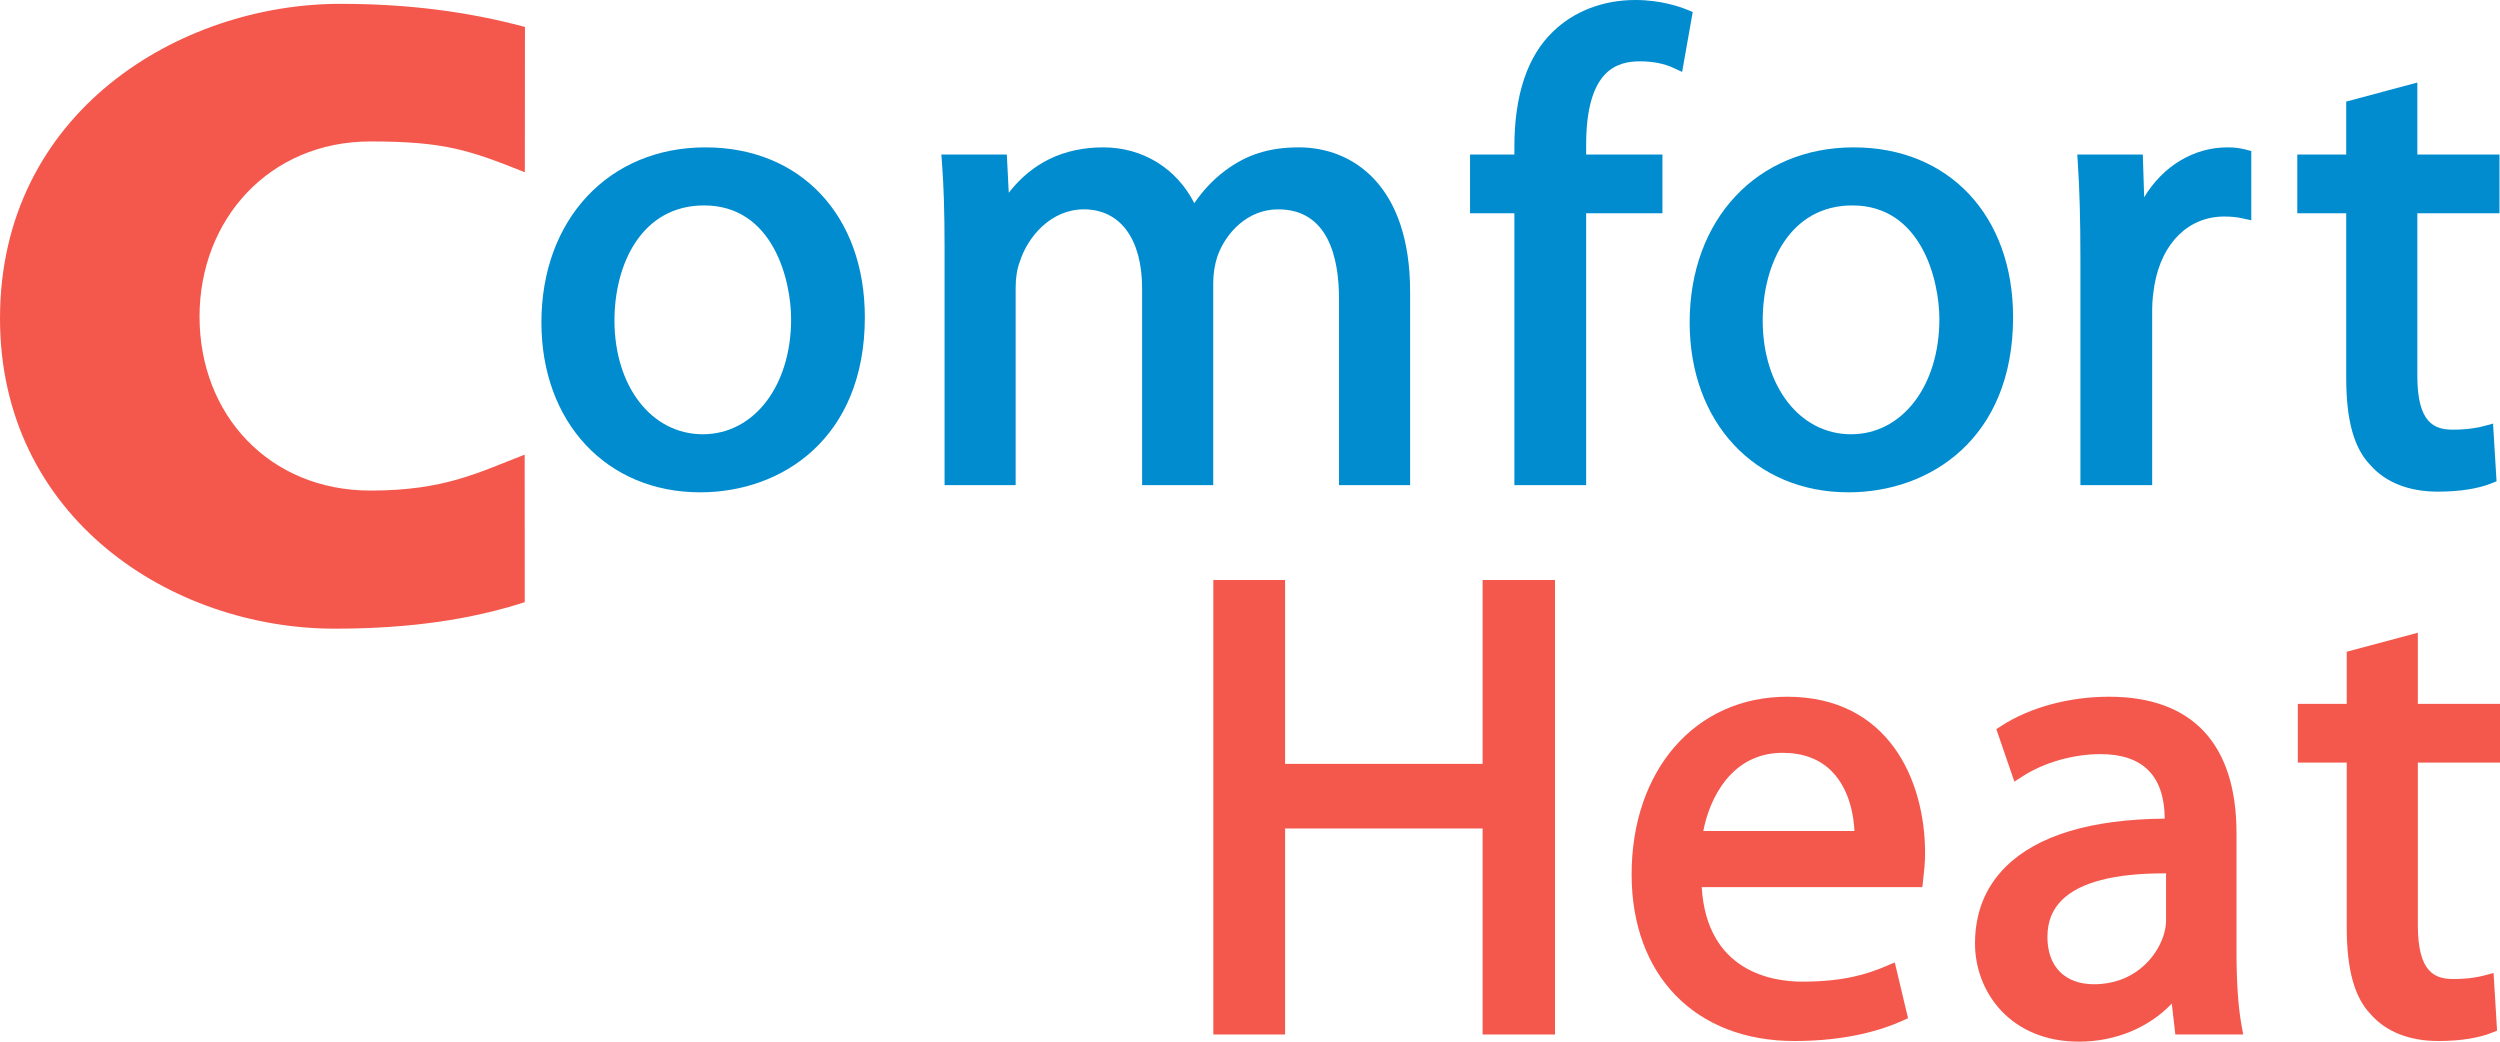
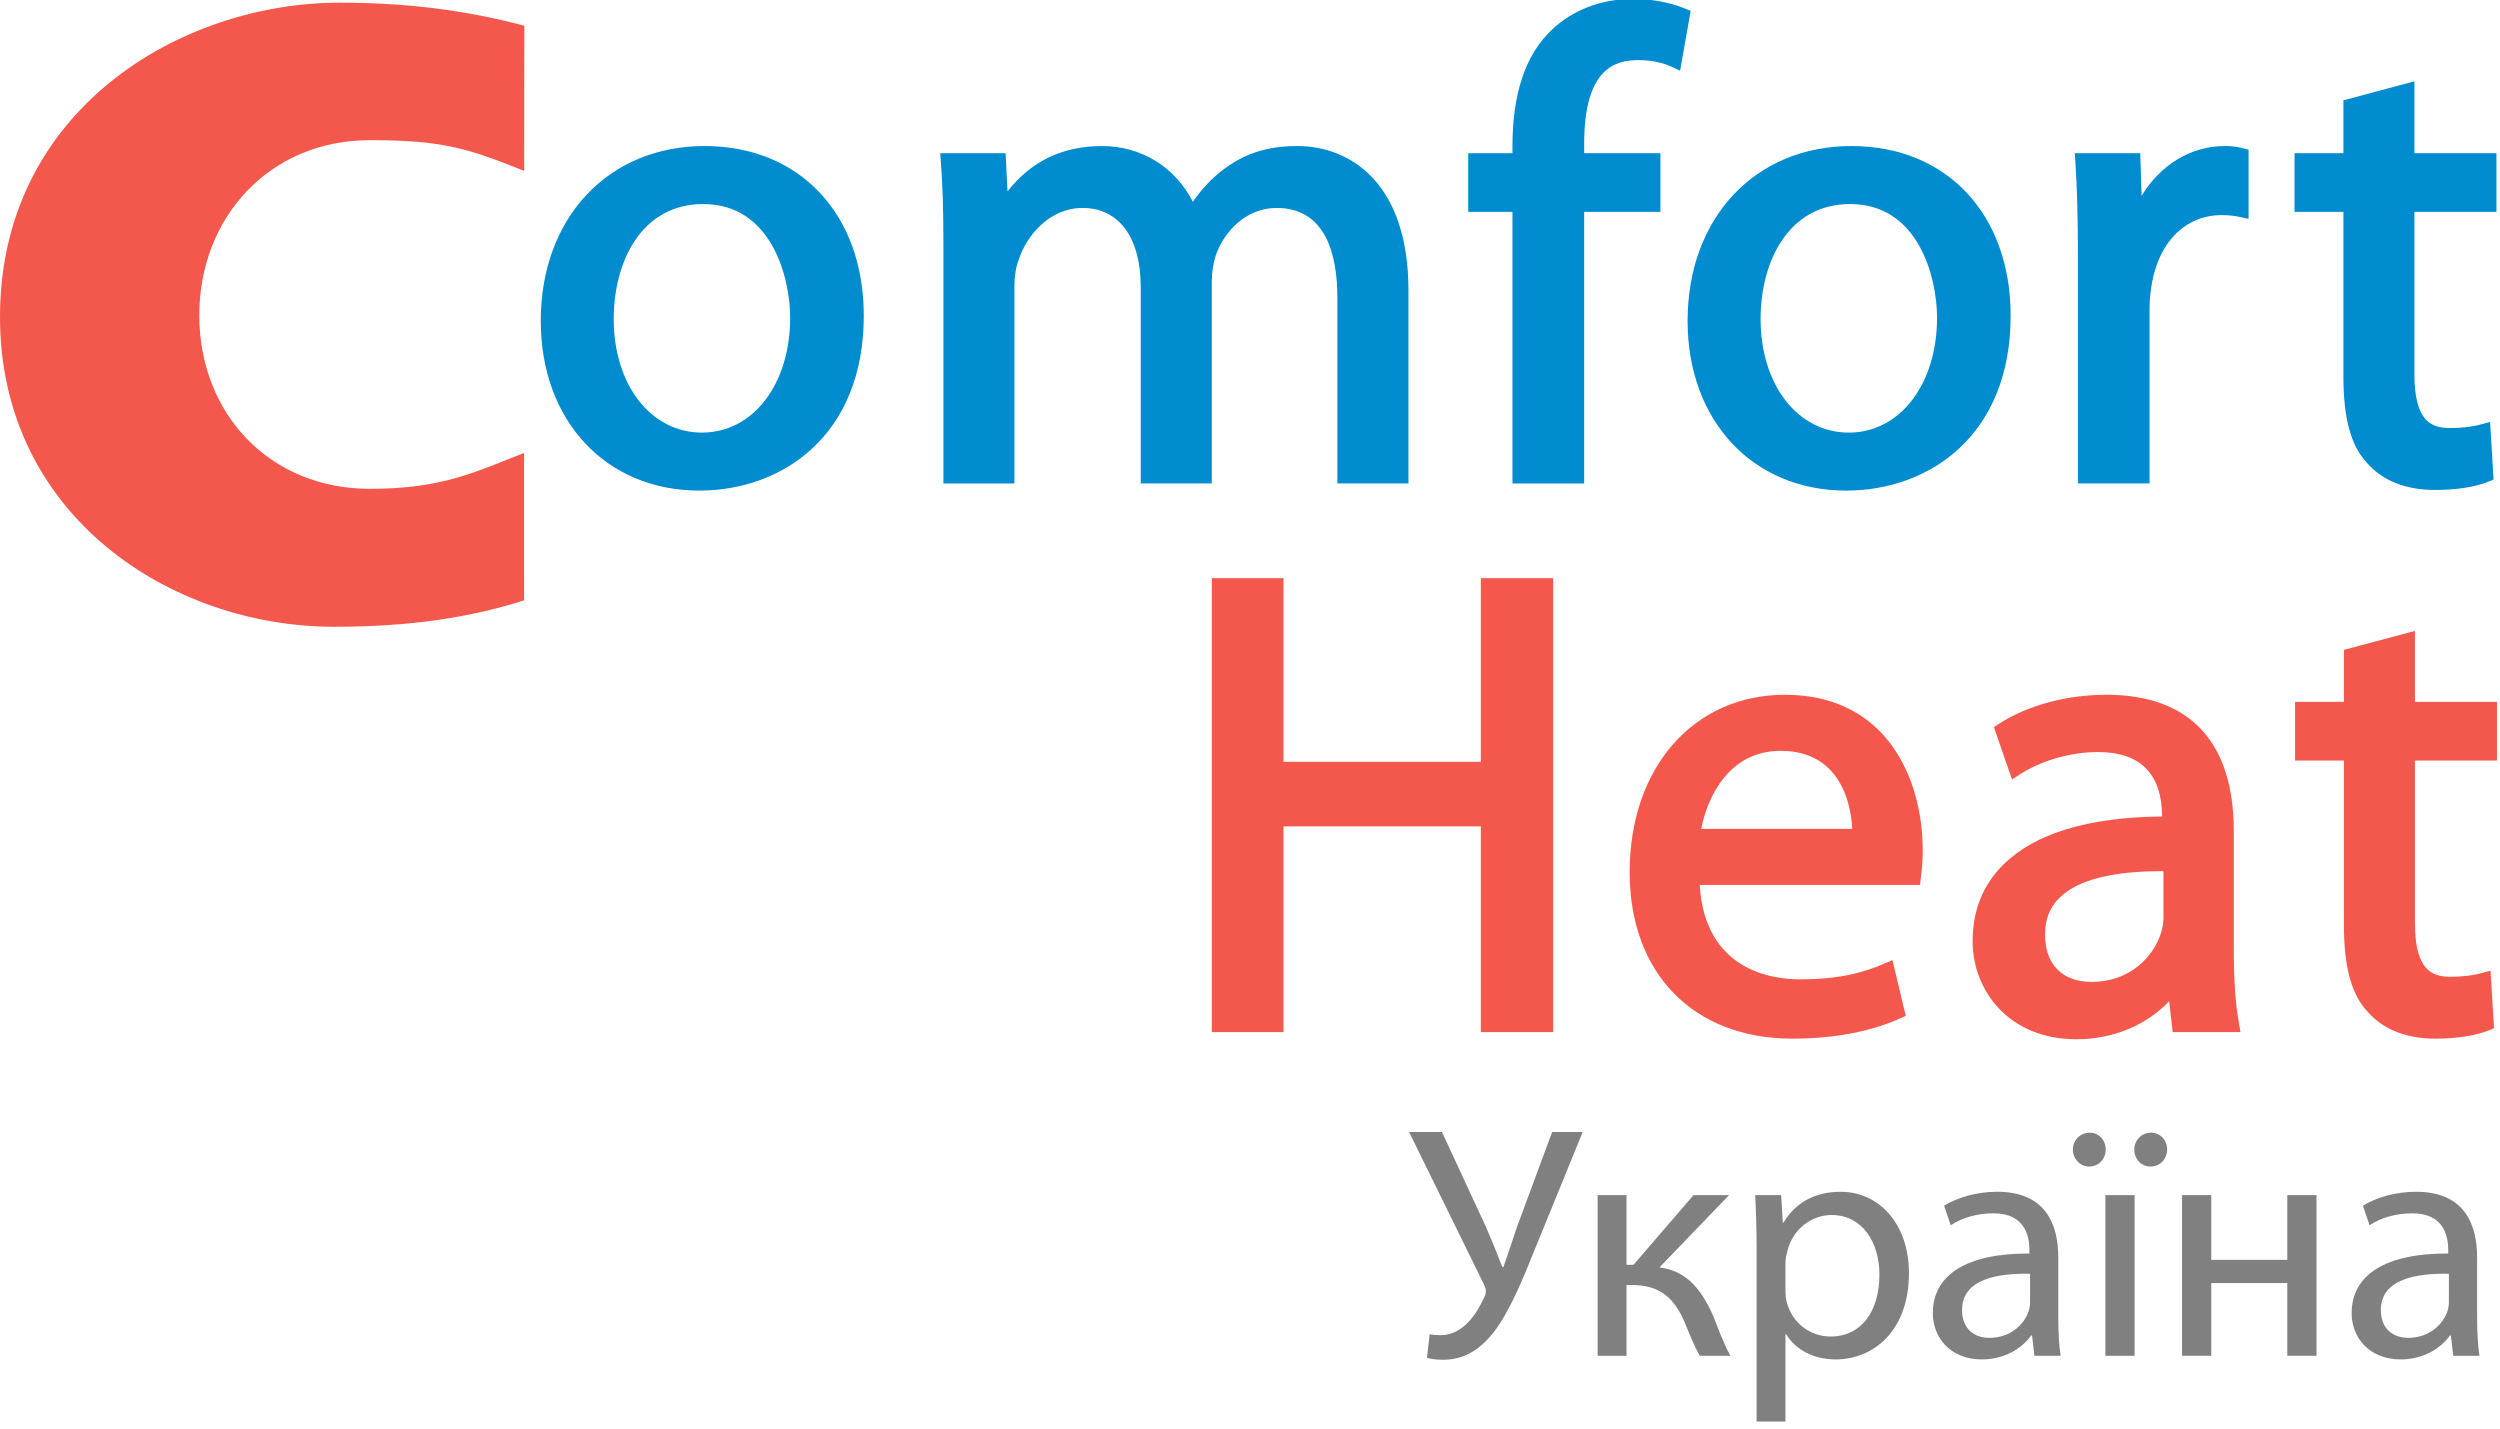
- <svg xmlns="http://www.w3.org/2000/svg" width="168" height="70" viewBox="0 0 168 70" fill="none">
-   <path d="M47.404 9.903C40.915 9.903 36.383 14.742 36.383 21.668C36.383 28.39 40.77 33.084 47.053 33.084C52.559 33.084 58.117 29.445 58.117 21.317C58.117 14.49 53.812 9.903 47.404 9.903ZM53.163 21.449C53.163 25.93 50.667 29.182 47.227 29.182C43.788 29.182 41.292 25.966 41.292 21.536C41.292 17.689 43.155 13.805 47.315 13.805C51.941 13.805 53.163 18.805 53.163 21.449Z" fill="#008CCF" />
-   <path d="M81.529 32.602V18.995C81.529 18.408 81.631 17.765 81.807 17.235C82.358 15.66 83.832 14.068 85.886 14.068C89.271 14.068 89.982 17.343 89.982 20.091V32.602H94.76V19.609C94.76 12.452 90.9 9.903 87.288 9.903C85.286 9.903 83.745 10.394 82.297 11.493C81.529 12.069 80.834 12.806 80.258 13.654C79.07 11.319 76.797 9.903 74.145 9.903C71.495 9.903 69.362 10.929 67.789 12.953L67.658 10.384H63.259L63.3 10.927C63.422 12.558 63.474 14.264 63.474 16.629V32.602H68.252V19.302C68.252 18.655 68.347 18.067 68.536 17.572C69.073 15.885 70.646 14.068 72.83 14.068C75.284 14.068 76.75 16.058 76.75 19.39V32.602H81.529Z" fill="#008CCF" />
-   <path d="M111.716 10.384H106.589V9.75C106.589 4.706 108.651 4.122 110.202 4.122C111.064 4.122 111.818 4.269 112.443 4.558L113.039 4.833L113.751 0.806L113.374 0.652C112.897 0.456 111.602 0 109.895 0C107.741 0 105.78 0.75 104.376 2.111C102.645 3.76 101.766 6.375 101.766 9.882V10.384H98.787V14.33H101.766V32.602H106.589V14.33H111.716V10.384Z" fill="#008CCF" />
-   <path d="M124.566 9.903C118.077 9.903 113.545 14.742 113.545 21.668C113.545 28.39 117.932 33.084 124.215 33.084C129.723 33.084 135.279 29.445 135.279 21.317C135.279 14.49 130.974 9.903 124.566 9.903ZM130.326 21.449C130.326 25.93 127.829 29.182 124.39 29.182C120.95 29.182 118.454 25.966 118.454 21.536C118.454 17.689 120.317 13.805 124.479 13.805C129.103 13.805 130.326 18.805 130.326 21.449Z" fill="#008CCF" />
-   <path d="M149.685 9.903C147.401 9.903 145.337 11.175 144.088 13.257L143.997 10.384H139.594L139.628 10.922C139.75 12.736 139.804 14.766 139.804 17.506V32.602H144.626V20.792C144.626 20.175 144.707 19.604 144.792 19.086C145.302 16.288 147.093 14.551 149.466 14.551C149.936 14.551 150.297 14.587 150.672 14.669L151.286 14.804V10.147L150.904 10.05C150.493 9.946 150.139 9.903 149.685 9.903Z" fill="#008CCF" />
-   <path d="M162.445 10.384V5.548L157.666 6.825V10.384H154.379V14.33H157.666V25.392C157.666 28.241 158.184 30.107 159.28 31.245C160.307 32.419 161.877 33.039 163.824 33.039C165.267 33.039 166.55 32.84 167.434 32.476L167.768 32.34L167.533 28.464L166.932 28.629C166.522 28.741 165.825 28.874 164.831 28.874C163.592 28.874 162.445 28.436 162.445 25.262V14.33H167.966V10.384H162.445Z" fill="#008CCF" />
-   <path d="M99.631 51.332H86.357V38.977H81.536V69.518H86.357V55.673H99.631V69.518H104.497V38.977H99.631V51.332Z" fill="#F4584C" />
-   <path d="M120.096 46.82C113.943 46.82 109.645 51.73 109.645 58.76C109.645 65.562 113.937 69.956 120.579 69.956C124.095 69.956 126.468 69.217 127.841 68.596L128.221 68.424L127.329 64.676L126.778 64.91C125.486 65.458 123.903 65.967 121.104 65.967C119.16 65.967 114.702 65.335 114.355 59.616H129.182L129.253 58.966C129.3 58.561 129.365 58.007 129.365 57.314C129.365 52.472 126.937 46.82 120.096 46.82ZM124.62 55.844H114.462C114.875 53.667 116.351 50.59 119.789 50.59C121.174 50.59 122.288 51.011 123.103 51.841C124.311 53.07 124.572 54.87 124.62 55.844Z" fill="#F4584C" />
-   <path d="M150.293 63.929V55.999C150.293 49.994 147.331 46.82 141.726 46.82C139.045 46.82 136.406 47.536 134.485 48.783L134.153 48.999L135.367 52.525L135.91 52.175C137.36 51.237 139.32 50.677 141.157 50.677C143.997 50.677 145.448 52.135 145.471 55.012C140.492 55.056 136.895 56.147 134.773 58.257C133.411 59.611 132.721 61.344 132.721 63.404C132.721 66.682 135.122 70 139.71 70C142.151 70 144.41 69.059 145.944 67.439L146.182 69.518H150.744L150.635 68.922C150.405 67.657 150.293 66.024 150.293 63.929ZM145.559 58.69V61.871C145.559 62.187 145.49 62.565 145.366 62.935C144.861 64.413 143.34 66.141 140.719 66.141C138.759 66.141 137.587 64.954 137.587 62.967C137.587 61.937 137.91 61.12 138.575 60.47C139.781 59.287 142.085 58.69 145.427 58.69C145.471 58.69 145.514 58.69 145.559 58.69Z" fill="#F4584C" />
-   <path d="M162.479 42.52L157.7 43.797V47.3H154.414V51.246H157.7V62.308C157.7 65.157 158.218 67.023 159.314 68.162C160.341 69.335 161.911 69.956 163.858 69.956C165.301 69.956 166.585 69.757 167.468 69.393L167.803 69.256L167.567 65.381L166.967 65.545C166.557 65.657 165.859 65.79 164.865 65.79C163.626 65.79 162.479 65.353 162.479 62.178V51.246H168V47.3H162.479V42.52Z" fill="#F4584C" />
-   <path d="M0 21.397C0 7.52 12.088 0.258 22.863 0.258C27.411 0.258 31.407 0.776 35.278 1.809L35.269 11.575C31.519 10.081 29.866 9.506 24.892 9.506C18.109 9.506 13.409 14.732 13.409 21.282C13.409 27.887 18.114 32.966 24.892 32.966C29.866 32.966 32.123 31.76 35.258 30.553L35.263 40.466C31.699 41.615 27.597 42.247 22.495 42.247C11.497 42.247 0 34.771 0 21.397Z" fill="#F4584C" />
+ <svg xmlns="http://www.w3.org/2000/svg" version="1.1" id="Layer_1" x="0px" y="0px" width="168px" height="96px" viewBox="0 0 168 96" enable-background="new 0 0 168 96" xml:space="preserve">
+   <path fill="#008CCF" d="M47.347,9.814c-6.481,0-11.008,4.833-11.008,11.751c0,6.713,4.381,11.403,10.658,11.403  c5.5,0,11.049-3.635,11.049-11.754C58.046,14.396,53.747,9.814,47.347,9.814z M53.099,21.348c0,4.475-2.492,7.723-5.928,7.723  c-3.437,0-5.929-3.212-5.929-7.636c0-3.842,1.859-7.723,6.015-7.723C51.878,13.712,53.099,18.706,53.099,21.348z" />
+   <path fill="#008CCF" d="M81.433,32.486V18.896c0-0.586,0.102-1.23,0.276-1.759c0.55-1.572,2.021-3.163,4.076-3.163  c3.379,0,4.086,3.272,4.086,6.016v12.495h4.777V19.508c0-7.147-3.857-9.693-7.466-9.693c-2.001,0-3.54,0.489-4.986,1.589  c-0.763,0.574-1.46,1.312-2.035,2.157c-1.188-2.332-3.456-3.746-6.106-3.746c-2.646,0-4.776,1.025-6.349,3.047l-0.13-2.566h-4.394  l0.042,0.541c0.123,1.63,0.174,3.334,0.174,5.697v15.953h4.771V19.201c0-0.646,0.096-1.23,0.284-1.728  c0.537-1.685,2.108-3.499,4.29-3.499c2.45,0,3.915,1.988,3.915,5.317v13.194H81.433z" />
+   <path fill="#008CCF" d="M111.58,10.295h-5.123V9.662c0-5.037,2.061-5.621,3.615-5.621c0.861,0,1.607,0.147,2.238,0.436l0.594,0.275  l0.709-4.021l-0.379-0.155c-0.473-0.197-1.766-0.651-3.473-0.651c-2.15,0-4.105,0.749-5.51,2.108  c-1.734,1.647-2.613,4.259-2.613,7.761v0.503h-2.971v3.941h2.971v18.25h4.818v-18.25h5.123V10.295z" />
+   <path fill="#008CCF" d="M124.416,9.814c-6.484,0-11.01,4.833-11.01,11.751c0,6.713,4.385,11.403,10.658,11.403  c5.506,0,11.051-3.635,11.051-11.754C135.115,14.396,130.816,9.814,124.416,9.814z M130.17,21.348c0,4.475-2.494,7.723-5.928,7.723  c-3.438,0-5.93-3.212-5.93-7.636c0-3.842,1.857-7.723,6.02-7.723C128.953,13.712,130.17,18.706,130.17,21.348z" />
+   <path fill="#008CCF" d="M149.508,9.814c-2.287,0-4.348,1.273-5.592,3.349l-0.092-2.868h-4.398l0.035,0.537  c0.123,1.811,0.176,3.839,0.176,6.576v15.078h4.814V20.691c0-0.617,0.08-1.186,0.166-1.705c0.51-2.793,2.299-4.529,4.666-4.529  c0.473,0,0.834,0.036,1.207,0.118l0.613,0.136v-4.653l-0.379-0.097C150.309,9.859,149.957,9.814,149.508,9.814z" />
+   <path fill="#008CCF" d="M162.248,10.295V5.465l-4.771,1.276v3.555h-3.285v3.941h3.285v11.049c0,2.845,0.514,4.709,1.611,5.848  c1.021,1.171,2.592,1.791,4.539,1.791c1.441,0,2.723-0.199,3.605-0.562l0.336-0.137l-0.234-3.871l-0.607,0.163  c-0.404,0.113-1.098,0.246-2.092,0.246c-1.236,0-2.387-0.438-2.387-3.608V14.236h5.512v-3.941H162.248z" />
+   <path fill="#F4584C" d="M99.512,51.195h-13.26V38.854h-4.816v30.502h4.816V55.531h13.26v13.825h4.859V38.854h-4.859V51.195z" />
+   <path fill="#F4584C" d="M119.953,46.689c-6.15,0-10.441,4.901-10.441,11.92c0,6.798,4.287,11.188,10.922,11.188  c3.508,0,5.883-0.738,7.258-1.361l0.373-0.17l-0.891-3.746l-0.549,0.237c-1.287,0.547-2.873,1.055-5.668,1.055  c-1.938,0-6.393-0.632-6.738-6.345h14.809l0.07-0.65c0.049-0.402,0.111-0.952,0.111-1.647  C129.209,52.332,126.785,46.689,119.953,46.689z M124.471,55.698h-10.146c0.412-2.171,1.889-5.241,5.322-5.241  c1.383,0,2.494,0.415,3.307,1.245C124.16,52.927,124.42,54.731,124.471,55.698z" />
+   <path fill="#F4584C" d="M150.111,63.777v-7.923c0-5.998-2.963-9.166-8.557-9.166c-2.68,0-5.311,0.713-7.234,1.957l-0.33,0.22  l1.219,3.52l0.533-0.349c1.451-0.937,3.412-1.498,5.246-1.498c2.836,0,4.287,1.456,4.307,4.329  c-4.971,0.049-8.564,1.137-10.682,3.249c-1.361,1.347-2.053,3.076-2.053,5.135c0,3.277,2.4,6.588,6.982,6.588  c2.436,0,4.693-0.938,6.225-2.558l0.238,2.075h4.559l-0.109-0.59C150.225,67.499,150.111,65.871,150.111,63.777z M145.383,58.543  v3.178c0,0.315-0.066,0.689-0.193,1.065c-0.502,1.474-2.021,3.199-4.639,3.199c-1.961,0-3.127-1.185-3.127-3.17  c0-1.031,0.32-1.845,0.984-2.494c1.205-1.182,3.504-1.778,6.844-1.778C145.295,58.543,145.338,58.543,145.383,58.543z" />
+   <path fill="#F4584C" d="M162.285,42.395l-4.773,1.274v3.496h-3.281v3.942h3.281v11.048c0,2.848,0.516,4.712,1.609,5.852  c1.025,1.169,2.596,1.791,4.537,1.791c1.439,0,2.725-0.203,3.607-0.563l0.334-0.138l-0.236-3.868l-0.598,0.164  c-0.408,0.11-1.104,0.245-2.102,0.245c-1.232,0-2.379-0.439-2.379-3.608V51.106h5.512v-3.942h-5.512V42.395z" />
+   <path fill="#F4584C" d="M0,21.294C0,7.433,12.074,0.18,22.835,0.18c4.542,0,8.535,0.52,12.4,1.551l-0.01,9.752  c-3.745-1.49-5.397-2.064-10.364-2.064c-6.773,0-11.469,5.217-11.469,11.76c0,6.597,4.7,11.671,11.469,11.671  c4.967,0,7.223-1.206,10.355-2.411l0.004,9.901c-3.56,1.149-7.657,1.78-12.751,1.78C11.482,42.121,0,34.654,0,21.294z" />
+   <g>
+     <path fill="#808080" d="M96.9,76.071l2.989,6.447c0.38,0.893,0.736,1.763,1.071,2.633h0.066c0.268-0.759,0.558-1.629,0.915-2.699   l2.364-6.381h2.053l-3.168,7.764c-0.803,2.008-1.74,4.306-2.811,5.688c-0.959,1.227-2.053,1.852-3.391,1.852   c-0.514,0-0.848-0.045-1.094-0.134l0.179-1.584c0.179,0.045,0.401,0.067,0.736,0.067c1.539,0,2.454-1.495,2.944-2.565   c0.156-0.335,0.111-0.558-0.066-0.915l-4.997-10.173H96.9z" />
+     <path fill="#808080" d="M109.301,80.311v4.685h0.469l4.037-4.685h2.388l-4.685,4.863c1.739,0.2,2.788,1.36,3.636,3.301   c0.29,0.714,0.647,1.763,1.138,2.633h-2.053c-0.289-0.469-0.646-1.316-1.004-2.209c-0.735-1.739-1.739-2.543-3.547-2.543h-0.379   v4.752h-1.94V80.311H109.301z" />
+     <path fill="#808080" d="M118.043,83.835c0-1.383-0.045-2.499-0.09-3.524h1.74l0.111,1.852h0.045   c0.78-1.316,2.074-2.075,3.837-2.075c2.633,0,4.596,2.209,4.596,5.466c0,3.882-2.387,5.8-4.931,5.8   c-1.428,0-2.677-0.624-3.323-1.695h-0.045v5.867h-1.94V83.835z M119.983,86.713c0,0.29,0.022,0.558,0.089,0.803   c0.357,1.361,1.54,2.298,2.945,2.298c2.074,0,3.279-1.695,3.279-4.172c0-2.142-1.138-3.993-3.213-3.993   c-1.338,0-2.609,0.938-2.967,2.409c-0.066,0.246-0.134,0.536-0.134,0.781V86.713z" />
+     <path fill="#808080" d="M138.317,88.52c0,0.938,0.045,1.852,0.156,2.588h-1.762l-0.156-1.36h-0.067   c-0.602,0.848-1.762,1.605-3.302,1.605c-2.186,0-3.301-1.539-3.301-3.101c0-2.61,2.319-4.038,6.491-4.016v-0.223   c0-0.87-0.245-2.499-2.454-2.477c-1.026,0-2.074,0.29-2.833,0.803l-0.446-1.315c0.893-0.558,2.209-0.938,3.569-0.938   c3.302,0,4.104,2.253,4.104,4.395V88.52z M136.422,85.598c-2.142-0.045-4.573,0.334-4.573,2.432c0,1.293,0.848,1.873,1.829,1.873   c1.428,0,2.343-0.892,2.654-1.807c0.067-0.223,0.09-0.446,0.09-0.625V85.598z" />
+     <path fill="#808080" d="M139.296,77.254c0-0.625,0.49-1.138,1.138-1.138c0.603,0,1.07,0.491,1.07,1.138   c0,0.603-0.445,1.138-1.115,1.138C139.765,78.392,139.296,77.856,139.296,77.254z M141.482,91.107V80.311h1.963v10.797H141.482z    M143.423,77.254c0-0.625,0.491-1.138,1.115-1.138c0.625,0,1.094,0.491,1.094,1.138c0,0.603-0.446,1.138-1.116,1.138   C143.869,78.392,143.423,77.856,143.423,77.254z" />
+     <path fill="#808080" d="M148.597,80.311v4.35h5.109v-4.35h1.963v10.797h-1.963v-4.886h-5.109v4.886h-1.963V80.311H148.597z" />
+     <path fill="#808080" d="M166.462,88.52c0,0.938,0.045,1.852,0.156,2.588h-1.762l-0.156-1.36h-0.067   c-0.602,0.848-1.762,1.605-3.302,1.605c-2.186,0-3.301-1.539-3.301-3.101c0-2.61,2.319-4.038,6.491-4.016v-0.223   c0-0.87-0.245-2.499-2.454-2.477c-1.026,0-2.074,0.29-2.833,0.803l-0.446-1.315c0.893-0.558,2.209-0.938,3.569-0.938   c3.302,0,4.104,2.253,4.104,4.395V88.52z M164.566,85.598c-2.142-0.045-4.573,0.334-4.573,2.432c0,1.293,0.848,1.873,1.829,1.873   c1.428,0,2.343-0.892,2.654-1.807c0.067-0.223,0.09-0.446,0.09-0.625V85.598z" />
+   </g>
</svg>
